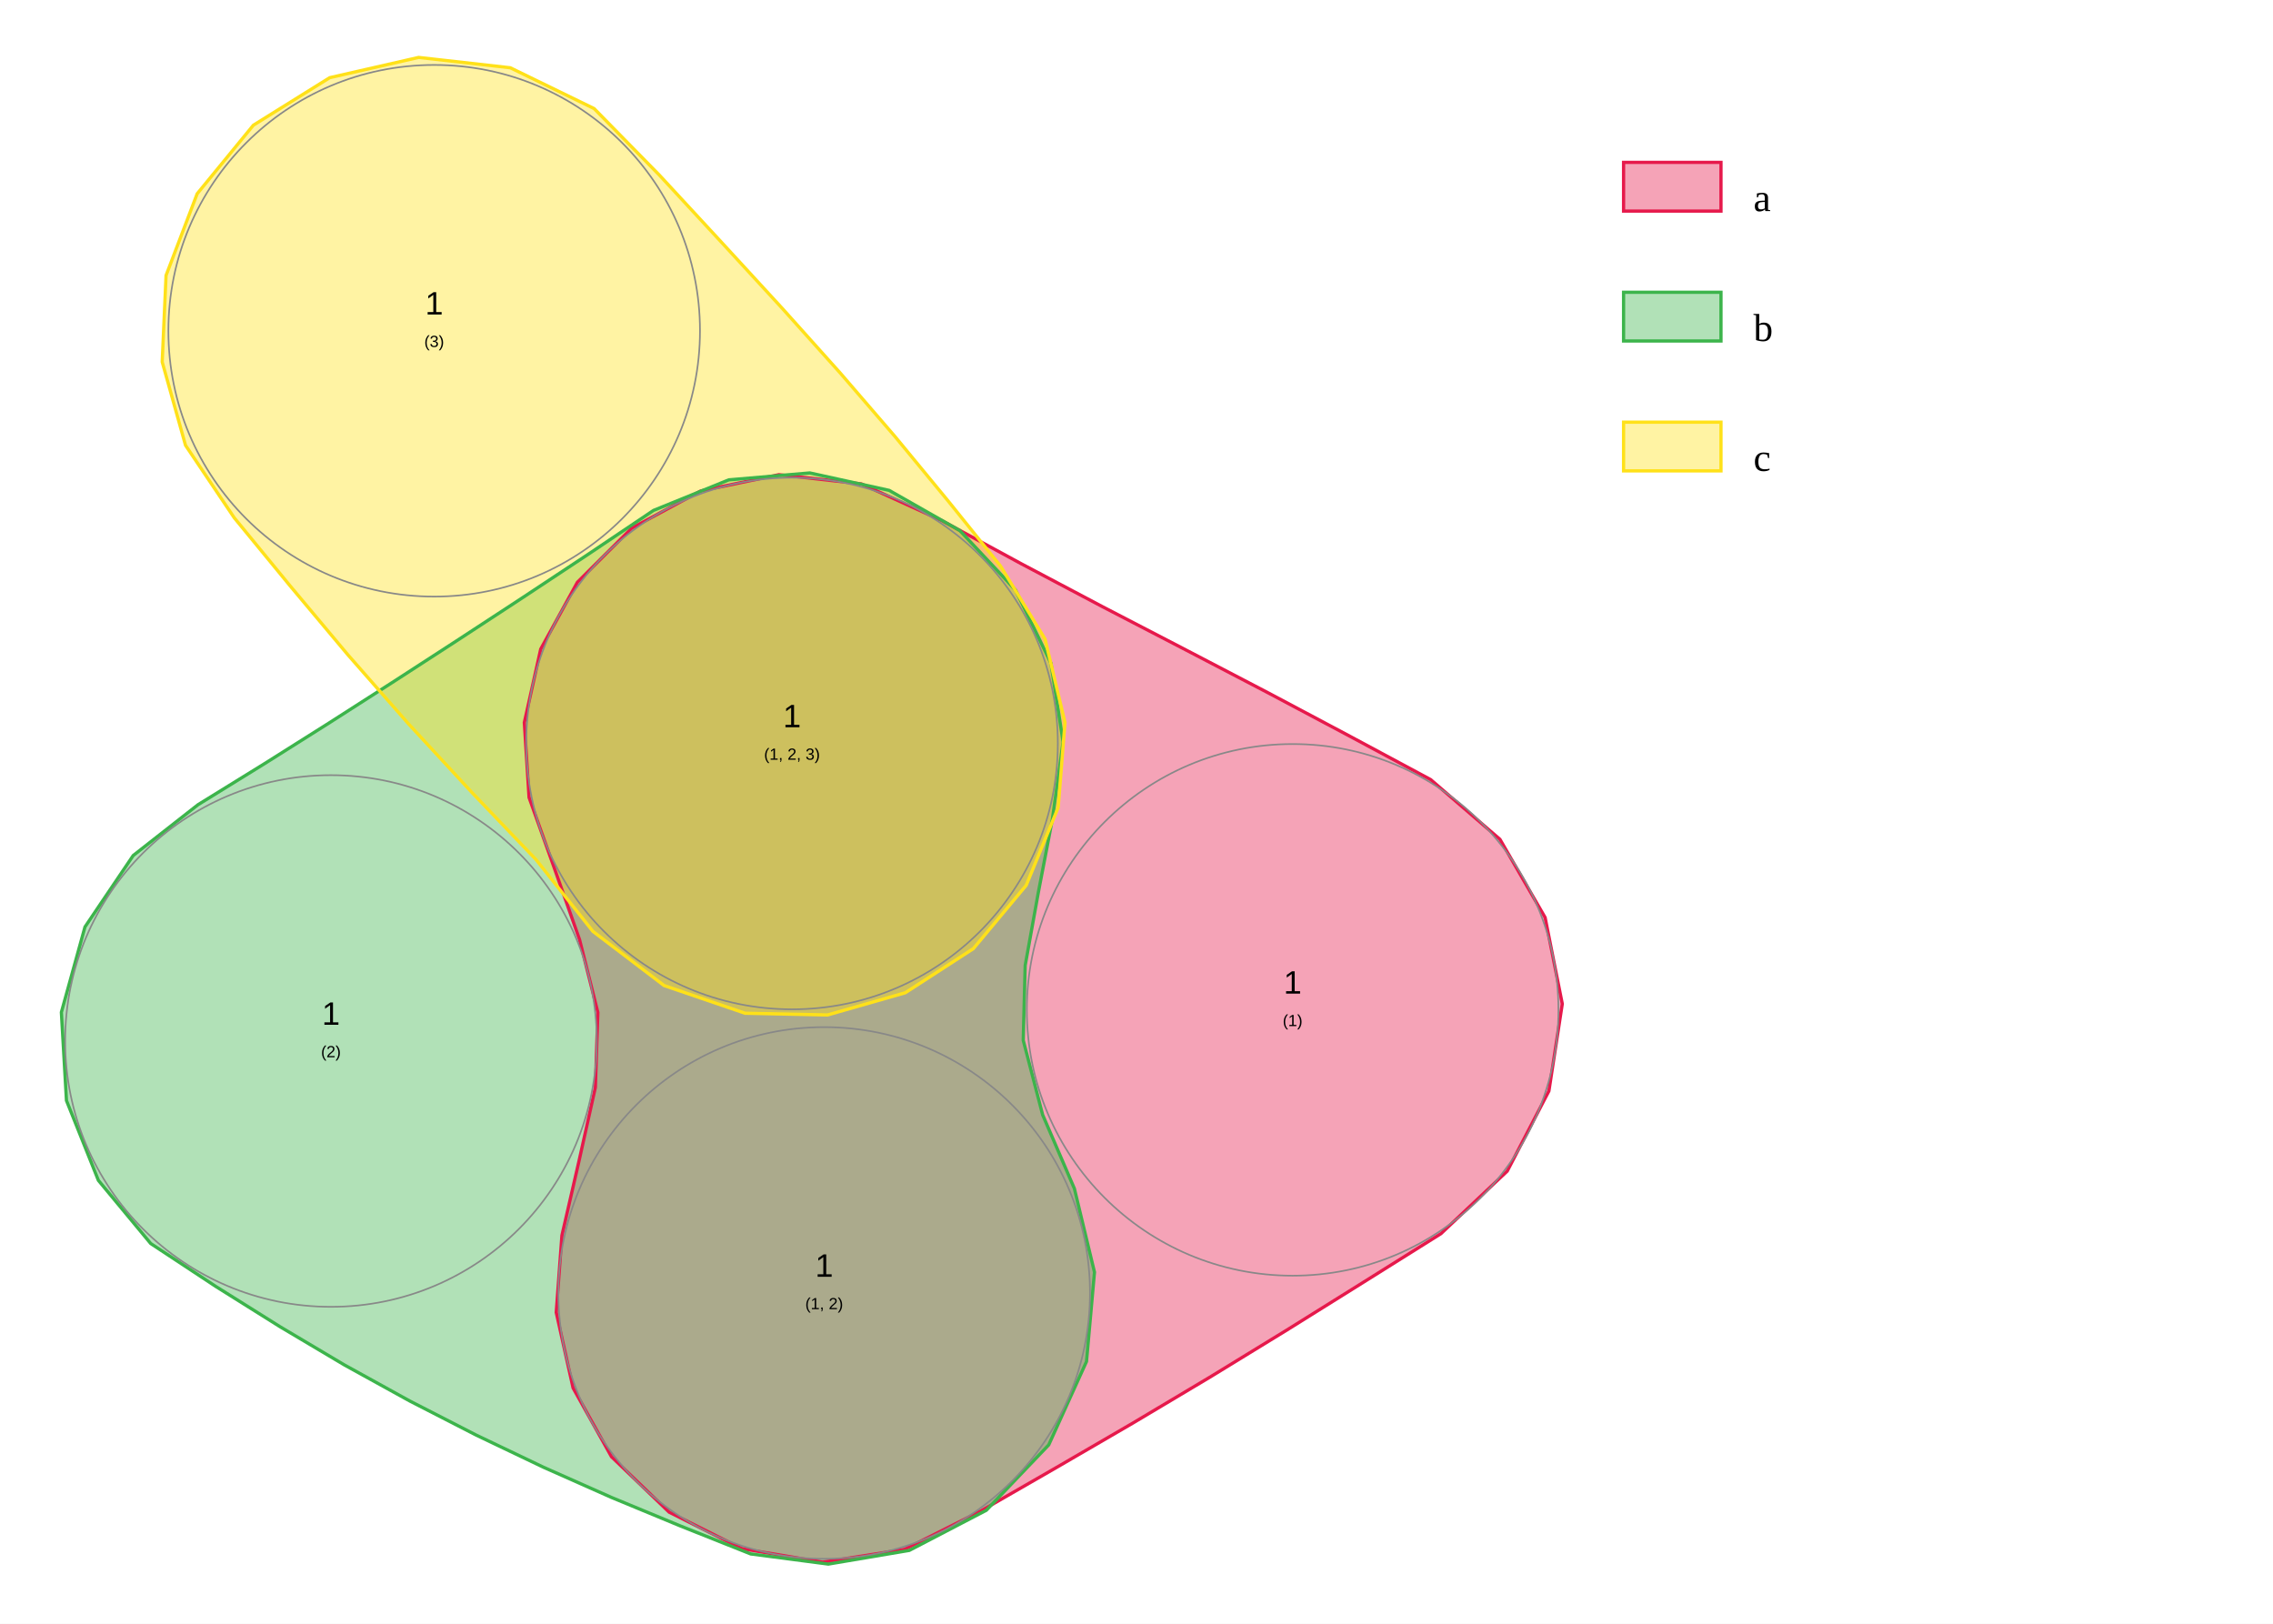
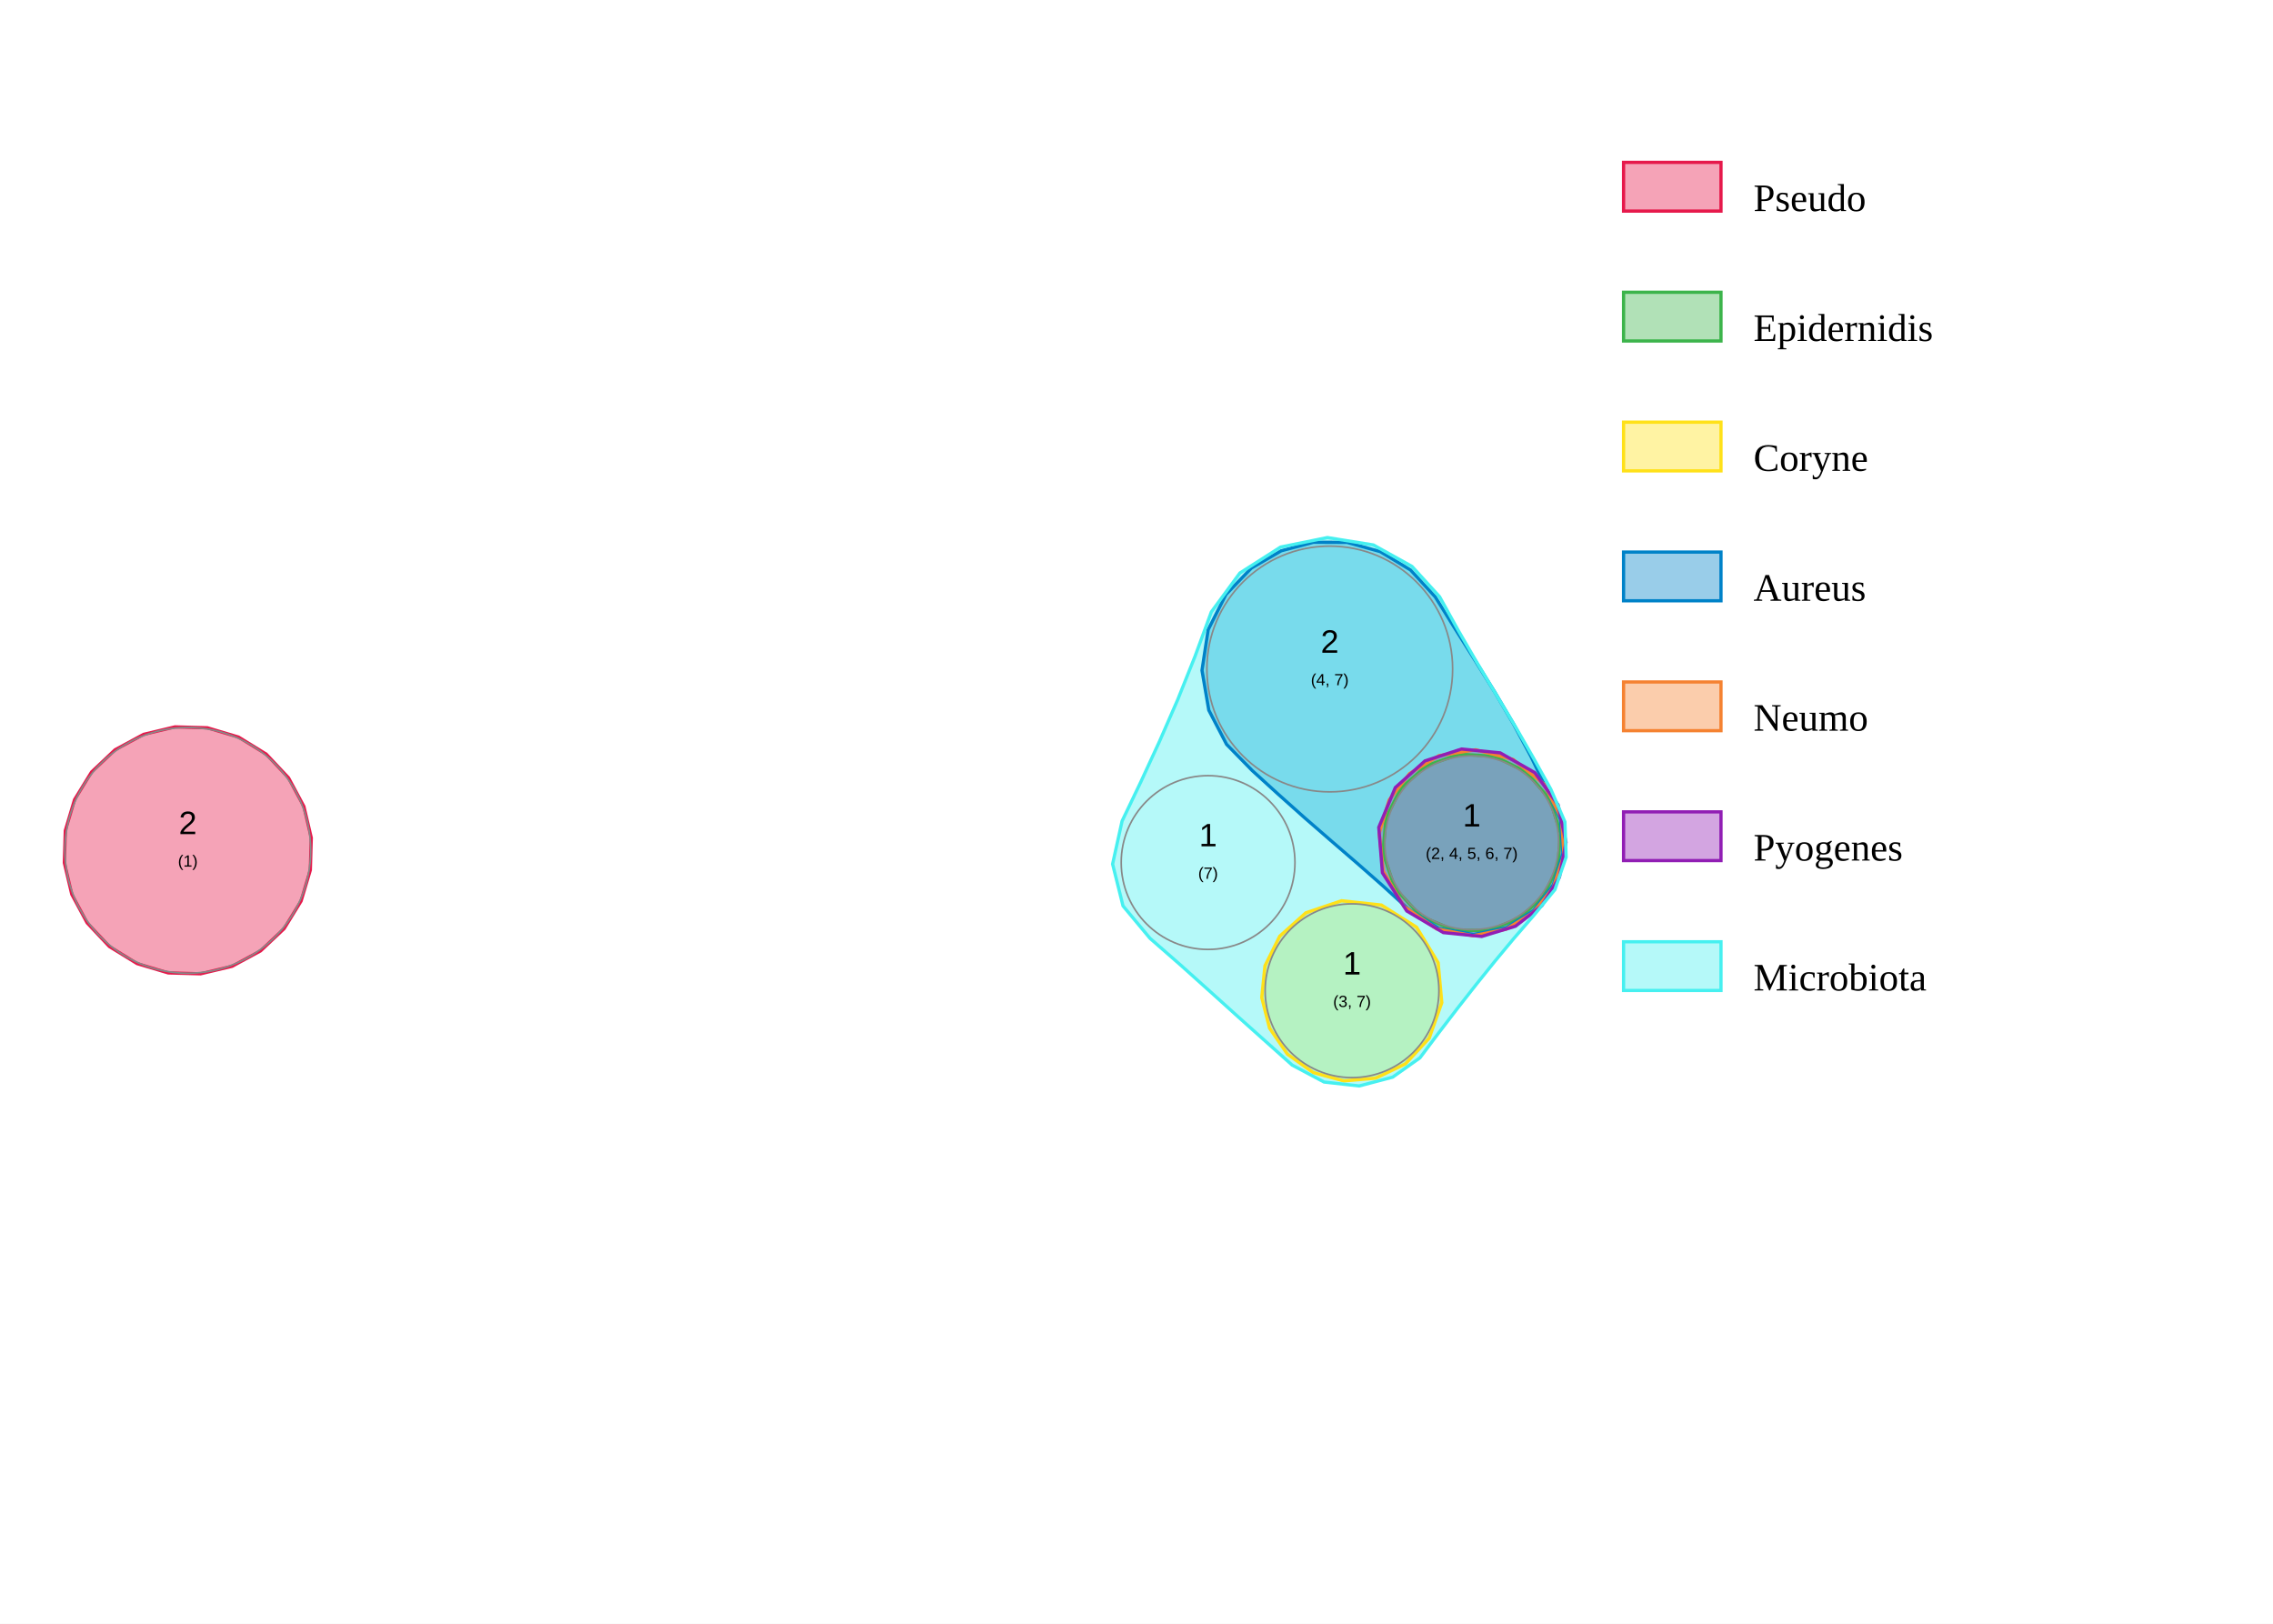
<svg xmlns="http://www.w3.org/2000/svg" xmlns:xlink="http://www.w3.org/1999/xlink" viewBox="0 0 700 500">
  <defs>
    <style type="text/css">
  .borderLine {
	   stroke: none;
	   fill-opacity: 0.4;
  }
  .outLine {
	   stroke-width: 1;
	   fill: none;
  }
  .circle {
	   stroke: #888888;
	   stroke-width: 0.5;
	   fill: none;
    pointer-events: all;
  }
  .spcircle {
	   stroke: #FF2222;
	   stroke-width: 1;
	   fill: none;
    pointer-events: all;
  }
  .tLabel {
	   font-family: Arial;
    pointer-events: none;
	   font-size: 14px;
	   text-anchor: middle;
	   alignment-baseline: central;
  }
  .nLabel {
	   font-family: Arial;
    pointer-events: none;
	   font-size: 10px;
	   text-anchor: middle;
	   alignment-baseline: central;
  }
  .belong {
	   font-family: Arial;
    pointer-events: none;
	   font-size: 5px;
	   text-anchor: middle;
	   alignment-baseline: central;
  }
  .p0{
    stroke: none;
    fill: #e6194b;
  }
  .q0{
    fill: none;
    stroke: #e6194b;
  }
  .p1{
    stroke: none;
    fill: #3cb44b;
  }
  .q1{
    fill: none;
    stroke: #3cb44b;
  }
  .p2{
    stroke: none;
    fill: #ffe119;
  }
  .q2{
    fill: none;
    stroke: #ffe119;
  }
+   .p3{
+     stroke: none;
+     fill: #0082c8;
+   }
+   .q3{
+     fill: none;
+     stroke: #0082c8;
+   }
+   .p4{
+     stroke: none;
+     fill: #f58231;
+   }
+   .q4{
+     fill: none;
+     stroke: #f58231;
+   }
+   .p5{
+     stroke: none;
+     fill: #911eb4;
+   }
+   .q5{
+     fill: none;
+     stroke: #911eb4;
+   }
+   .p6{
+     stroke: none;
+     fill: #46f0f0;
+   }
+   .q6{
+     fill: none;
+     stroke: #46f0f0;
+   }

</style>
    <symbol id="bl0">
-       <path d="M 481.13 309.12 L 475.84 282.53 L 461.93 258.45 L 440.59 240.06 L 415.80 226.76 L 390.65 213.40 L 365.18 200.12 L 339.61 186.86 L 314.37 173.52 L 289.89 160.23 L 265.29 149.01 L 239.88 146.17 L 215.78 151.19 L 194.56 162.62 L 177.82 179.29 L 166.52 199.87 L 161.47 222.50 L 162.93 245.57 L 170.77 267.48 L 178.48 289.33 L 184.12 311.75 L 183.35 334.85 L 178.30 357.57 L 173.05 380.44 L 171.30 404.14 L 176.49 427.41 L 188.31 448.57 L 206.07 465.64 L 228.50 476.89 L 253.37 481.04 L 278.56 477.10 L 302.08 465.27 L 325.24 451.95 L 348.81 438.25 L 372.59 424.08 L 396.40 409.50 L 420.13 394.69 L 443.75 379.89 L 464.18 360.62 L 477.01 335.95 Z" />
+       <path d="M 95.57 267.91 L 95.86 258.00 L 93.58 248.32 L 88.85 239.51 L 82.00 232.23 L 73.46 226.97 L 63.86 224.11 L 53.90 223.83 L 44.21 226.14 L 35.43 230.89 L 28.19 237.73 L 22.96 246.23 L 20.11 255.78 L 19.82 265.69 L 22.10 275.38 L 26.83 284.18 L 33.68 291.46 L 42.22 296.72 L 51.82 299.59 L 61.77 299.86 L 71.47 297.55 L 80.25 292.80 L 87.49 285.96 L 92.72 277.46 Z" />
    </symbol>
    <symbol id="bl1">
-       <path d="M 295.60 163.38 L 273.83 151.00 L 249.39 145.63 L 224.44 147.76 L 201.26 157.17 L 180.81 170.90 L 160.50 184.33 L 140.48 197.42 L 120.76 210.19 L 101.18 222.73 L 81.39 235.20 L 60.97 247.80 L 41.02 263.44 L 26.17 285.43 L 18.90 311.71 L 20.47 338.90 L 30.30 363.48 L 46.41 382.92 L 66.52 396.18 L 86.29 408.57 L 106.10 420.33 L 126.21 431.42 L 146.65 441.91 L 167.37 451.81 L 188.34 461.12 L 209.58 469.91 L 231.19 478.51 L 255.09 481.63 L 280.03 477.42 L 303.74 465.07 L 322.97 444.93 L 334.60 419.26 L 337.06 391.74 L 330.87 366.00 L 321.10 343.30 L 315.12 320.34 L 315.72 297.29 L 319.76 274.86 L 324.12 252.13 L 327.40 228.46 L 323.65 204.19 L 312.75 181.70 Z" />
+       <path d="M 470.13 237.78 L 460.24 232.89 L 449.41 232.26 L 439.38 235.74 L 431.57 242.56 L 426.84 251.77 L 425.91 262.60 L 429.55 273.48 L 437.66 282.17 L 447.96 286.50 L 458.52 286.50 L 467.90 282.79 L 475.24 276.03 L 479.73 266.95 L 480.59 256.52 L 477.32 246.19 Z" />
    </symbol>
    <symbol id="bl2">
-       <path d="M 278.80 305.70 L 299.75 292.12 L 316.03 272.62 L 325.88 248.67 L 327.98 222.49 L 321.85 196.80 L 308.13 174.31 L 291.94 154.20 L 275.60 134.39 L 258.67 114.76 L 240.90 94.95 L 222.27 74.69 L 203.09 53.95 L 182.96 33.43 L 157.16 20.87 L 128.92 17.68 L 101.54 23.92 L 78.02 38.56 L 60.72 59.66 L 51.14 84.81 L 49.95 111.44 L 57.13 137.12 L 72.15 159.46 L 89.33 180.39 L 107.10 201.59 L 125.75 222.84 L 145.23 243.92 L 165.06 264.69 L 182.59 286.80 L 204.50 303.47 L 229.45 312.01 L 254.85 312.54 Z" />
+       <path d="M 440.14 319.67 L 444.02 308.76 L 442.90 296.46 L 436.25 285.51 L 425.42 278.69 L 413.15 277.37 L 402.16 281.08 L 394.11 288.28 L 389.56 297.40 L 388.57 307.18 L 390.97 316.59 L 396.47 324.61 L 404.41 330.27 L 413.84 332.85 L 423.67 332.00 L 432.84 327.59 Z" />
+     </symbol>
+     <symbol id="bl3">
+       <path d="M 372.27 218.70 L 377.74 229.21 L 385.66 237.30 L 393.76 244.67 L 401.82 251.86 L 409.89 258.87 L 417.92 265.79 L 425.84 272.75 L 433.71 279.94 L 443.06 285.87 L 453.84 287.76 L 463.95 285.66 L 472.31 280.38 L 478.36 272.47 L 481.33 262.71 L 480.58 252.30 L 476.15 242.65 L 471.43 232.84 L 466.13 222.96 L 460.31 213.07 L 454.19 203.22 L 448.02 193.45 L 441.99 183.78 L 434.39 175.51 L 425.07 169.86 L 414.86 167.02 L 404.52 166.97 L 394.57 169.61 L 385.39 174.92 L 377.55 183.05 L 372.07 193.91 L 370.17 206.43 Z" />
+     </symbol>
+     <symbol id="bl4">
+       <path d="M 472.21 280.97 L 478.40 273.21 L 481.65 263.24 L 480.88 251.97 L 475.44 241.39 L 465.97 233.84 L 454.41 230.88 L 443.17 232.68 L 434.07 238.22 L 427.82 246.31 L 424.75 256.53 L 425.97 268.28 L 432.33 279.07 L 442.43 286.03 L 453.60 288.14 L 463.80 286.13 Z" />
+     </symbol>
+     <symbol id="bl5">
+       <path d="M 474.81 278.92 L 480.25 270.13 L 482.27 259.37 L 479.83 247.84 L 472.64 237.91 L 462.01 231.83 L 450.09 230.65 L 438.83 234.31 L 429.70 242.52 L 424.61 254.77 L 425.73 268.75 L 433.23 280.52 L 444.48 287.17 L 456.32 288.36 L 466.69 285.22 Z" />
+     </symbol>
+     <symbol id="bl6">
+       <path d="M 368.02 202.12 L 362.70 215.43 L 357.09 228.28 L 351.35 240.73 L 345.56 252.83 L 342.64 266.07 L 345.85 278.97 L 354.16 288.94 L 363.48 297.08 L 372.46 305.13 L 381.16 312.98 L 389.65 320.57 L 397.94 327.98 L 407.76 333.19 L 418.59 334.40 L 428.88 331.69 L 437.29 325.74 L 443.21 317.86 L 448.99 310.32 L 454.68 303.07 L 460.37 296.00 L 466.21 288.97 L 472.43 281.78 L 478.86 273.95 L 482.31 263.93 L 481.94 253.09 L 477.57 242.98 L 472.19 233.33 L 466.58 223.57 L 460.71 213.78 L 454.81 203.97 L 449.04 194.05 L 443.34 183.75 L 434.84 174.42 L 422.95 167.81 L 408.79 165.53 L 394.37 168.46 L 381.84 176.45 L 373.04 188.44 Z" />
    </symbol>
  </defs>
  <rect width="700" height="500" style="fill:#fff;stroke-width:0" />
  <use class="p0 borderLine" xlink:href="#bl0" />
  <use class="p1 borderLine" xlink:href="#bl1" />
  <use class="p2 borderLine" xlink:href="#bl2" />
+   <use class="p3 borderLine" xlink:href="#bl3" />
+   <use class="p4 borderLine" xlink:href="#bl4" />
+   <use class="p5 borderLine" xlink:href="#bl5" />
+   <use class="p6 borderLine" xlink:href="#bl6" />
  <use class="q0 outLine" xlink:href="#bl0" />
  <use class="q1 outLine" xlink:href="#bl1" />
  <use class="q2 outLine" xlink:href="#bl2" />
-   <circle class="circle" cx="398.082" cy="310.97" r="81.855" />
-   <text class="tLabel" x="398.08" y="290.97" />
-   <text class="nLabel" x="398.08" y="305.97">1</text>
-   <text class="belong" x="398.08" y="315.97">(1)</text>
-   <circle class="circle" cx="253.819" cy="398.145" r="81.855" />
-   <text class="tLabel" x="253.82" y="378.15" />
-   <text class="nLabel" x="253.82" y="393.15">1</text>
-   <text class="belong" x="253.82" y="403.15">(1, 2)</text>
-   <circle class="circle" cx="243.913" cy="228.946" r="81.855" />
-   <text class="tLabel" x="243.91" y="208.95" />
-   <text class="nLabel" x="243.91" y="223.95">1</text>
-   <text class="belong" x="243.91" y="233.95">(1, 2, 3)</text>
-   <circle class="circle" cx="101.918" cy="320.557" r="81.855" />
-   <text class="tLabel" x="101.92" y="300.56" />
-   <text class="nLabel" x="101.92" y="315.56">1</text>
-   <text class="belong" x="101.92" y="325.56">(2)</text>
-   <circle class="circle" cx="133.712" cy="101.855" r="81.855" />
-   <text class="tLabel" x="133.71" y="81.85" />
-   <text class="nLabel" x="133.71" y="96.85">1</text>
-   <text class="belong" x="133.71" y="106.85">(3)</text>
+   <use class="q3 outLine" xlink:href="#bl3" />
+   <use class="q4 outLine" xlink:href="#bl4" />
+   <use class="q5 outLine" xlink:href="#bl5" />
+   <use class="q6 outLine" xlink:href="#bl6" />
+   <circle class="circle" cx="57.838" cy="261.846" r="37.838" />
+   <text class="tLabel" x="57.84" y="241.85" />
+   <text class="nLabel" x="57.84" y="256.85">2</text>
+   <text class="belong" x="57.84" y="266.85">(1)</text>
+   <circle class="circle" cx="453.245" cy="259.5" r="26.755" />
+   <text class="tLabel" x="453.24" y="239.50" />
+   <text class="nLabel" x="453.24" y="254.50">1</text>
+   <text class="belong" x="453.24" y="264.50">(2, 4, 5, 6, 7)</text>
+   <circle class="circle" cx="416.376" cy="305.076" r="26.755" />
+   <text class="tLabel" x="416.38" y="285.08" />
+   <text class="nLabel" x="416.38" y="300.08">1</text>
+   <text class="belong" x="416.38" y="310.08">(3, 7)</text>
+   <circle class="circle" cx="409.518" cy="206.006" r="37.838" />
+   <text class="tLabel" x="409.52" y="186.01" />
+   <text class="nLabel" x="409.52" y="201.01">2</text>
+   <text class="belong" x="409.52" y="211.01">(4, 7)</text>
+   <circle class="circle" cx="372.045" cy="265.605" r="26.755" />
+   <text class="tLabel" x="372.04" y="245.60" />
+   <text class="nLabel" x="372.04" y="260.60">1</text>
+   <text class="belong" x="372.04" y="270.60">(7)</text>
  <rect class="p0 borderLine" x="500.00" y="50.00" width="30.00" height="15.00" />
  <rect class="q0" x="500.00" y="50.00" width="30.00" height="15.00" />
-   <text class="legend" x="540.00" y="65.00">a</text>
+   <text class="legend" x="540.00" y="65.00">Pseudo</text>
  <rect class="p1 borderLine" x="500.00" y="90.00" width="30.00" height="15.00" />
  <rect class="q1" x="500.00" y="90.00" width="30.00" height="15.00" />
-   <text class="legend" x="540.00" y="105.00">b</text>
+   <text class="legend" x="540.00" y="105.00">Epidernidis</text>
  <rect class="p2 borderLine" x="500.00" y="130.00" width="30.00" height="15.00" />
  <rect class="q2" x="500.00" y="130.00" width="30.00" height="15.00" />
-   <text class="legend" x="540.00" y="145.00">c</text>
+   <text class="legend" x="540.00" y="145.00">Coryne</text>
+   <rect class="p3 borderLine" x="500.00" y="170.00" width="30.00" height="15.00" />
+   <rect class="q3" x="500.00" y="170.00" width="30.00" height="15.00" />
+   <text class="legend" x="540.00" y="185.00">Aureus</text>
+   <rect class="p4 borderLine" x="500.00" y="210.00" width="30.00" height="15.00" />
+   <rect class="q4" x="500.00" y="210.00" width="30.00" height="15.00" />
+   <text class="legend" x="540.00" y="225.00">Neumo</text>
+   <rect class="p5 borderLine" x="500.00" y="250.00" width="30.00" height="15.00" />
+   <rect class="q5" x="500.00" y="250.00" width="30.00" height="15.00" />
+   <text class="legend" x="540.00" y="265.00">Pyogenes</text>
+   <rect class="p6 borderLine" x="500.00" y="290.00" width="30.00" height="15.00" />
+   <rect class="q6" x="500.00" y="290.00" width="30.00" height="15.00" />
+   <text class="legend" x="540.00" y="305.00">Microbiota</text>
</svg>
